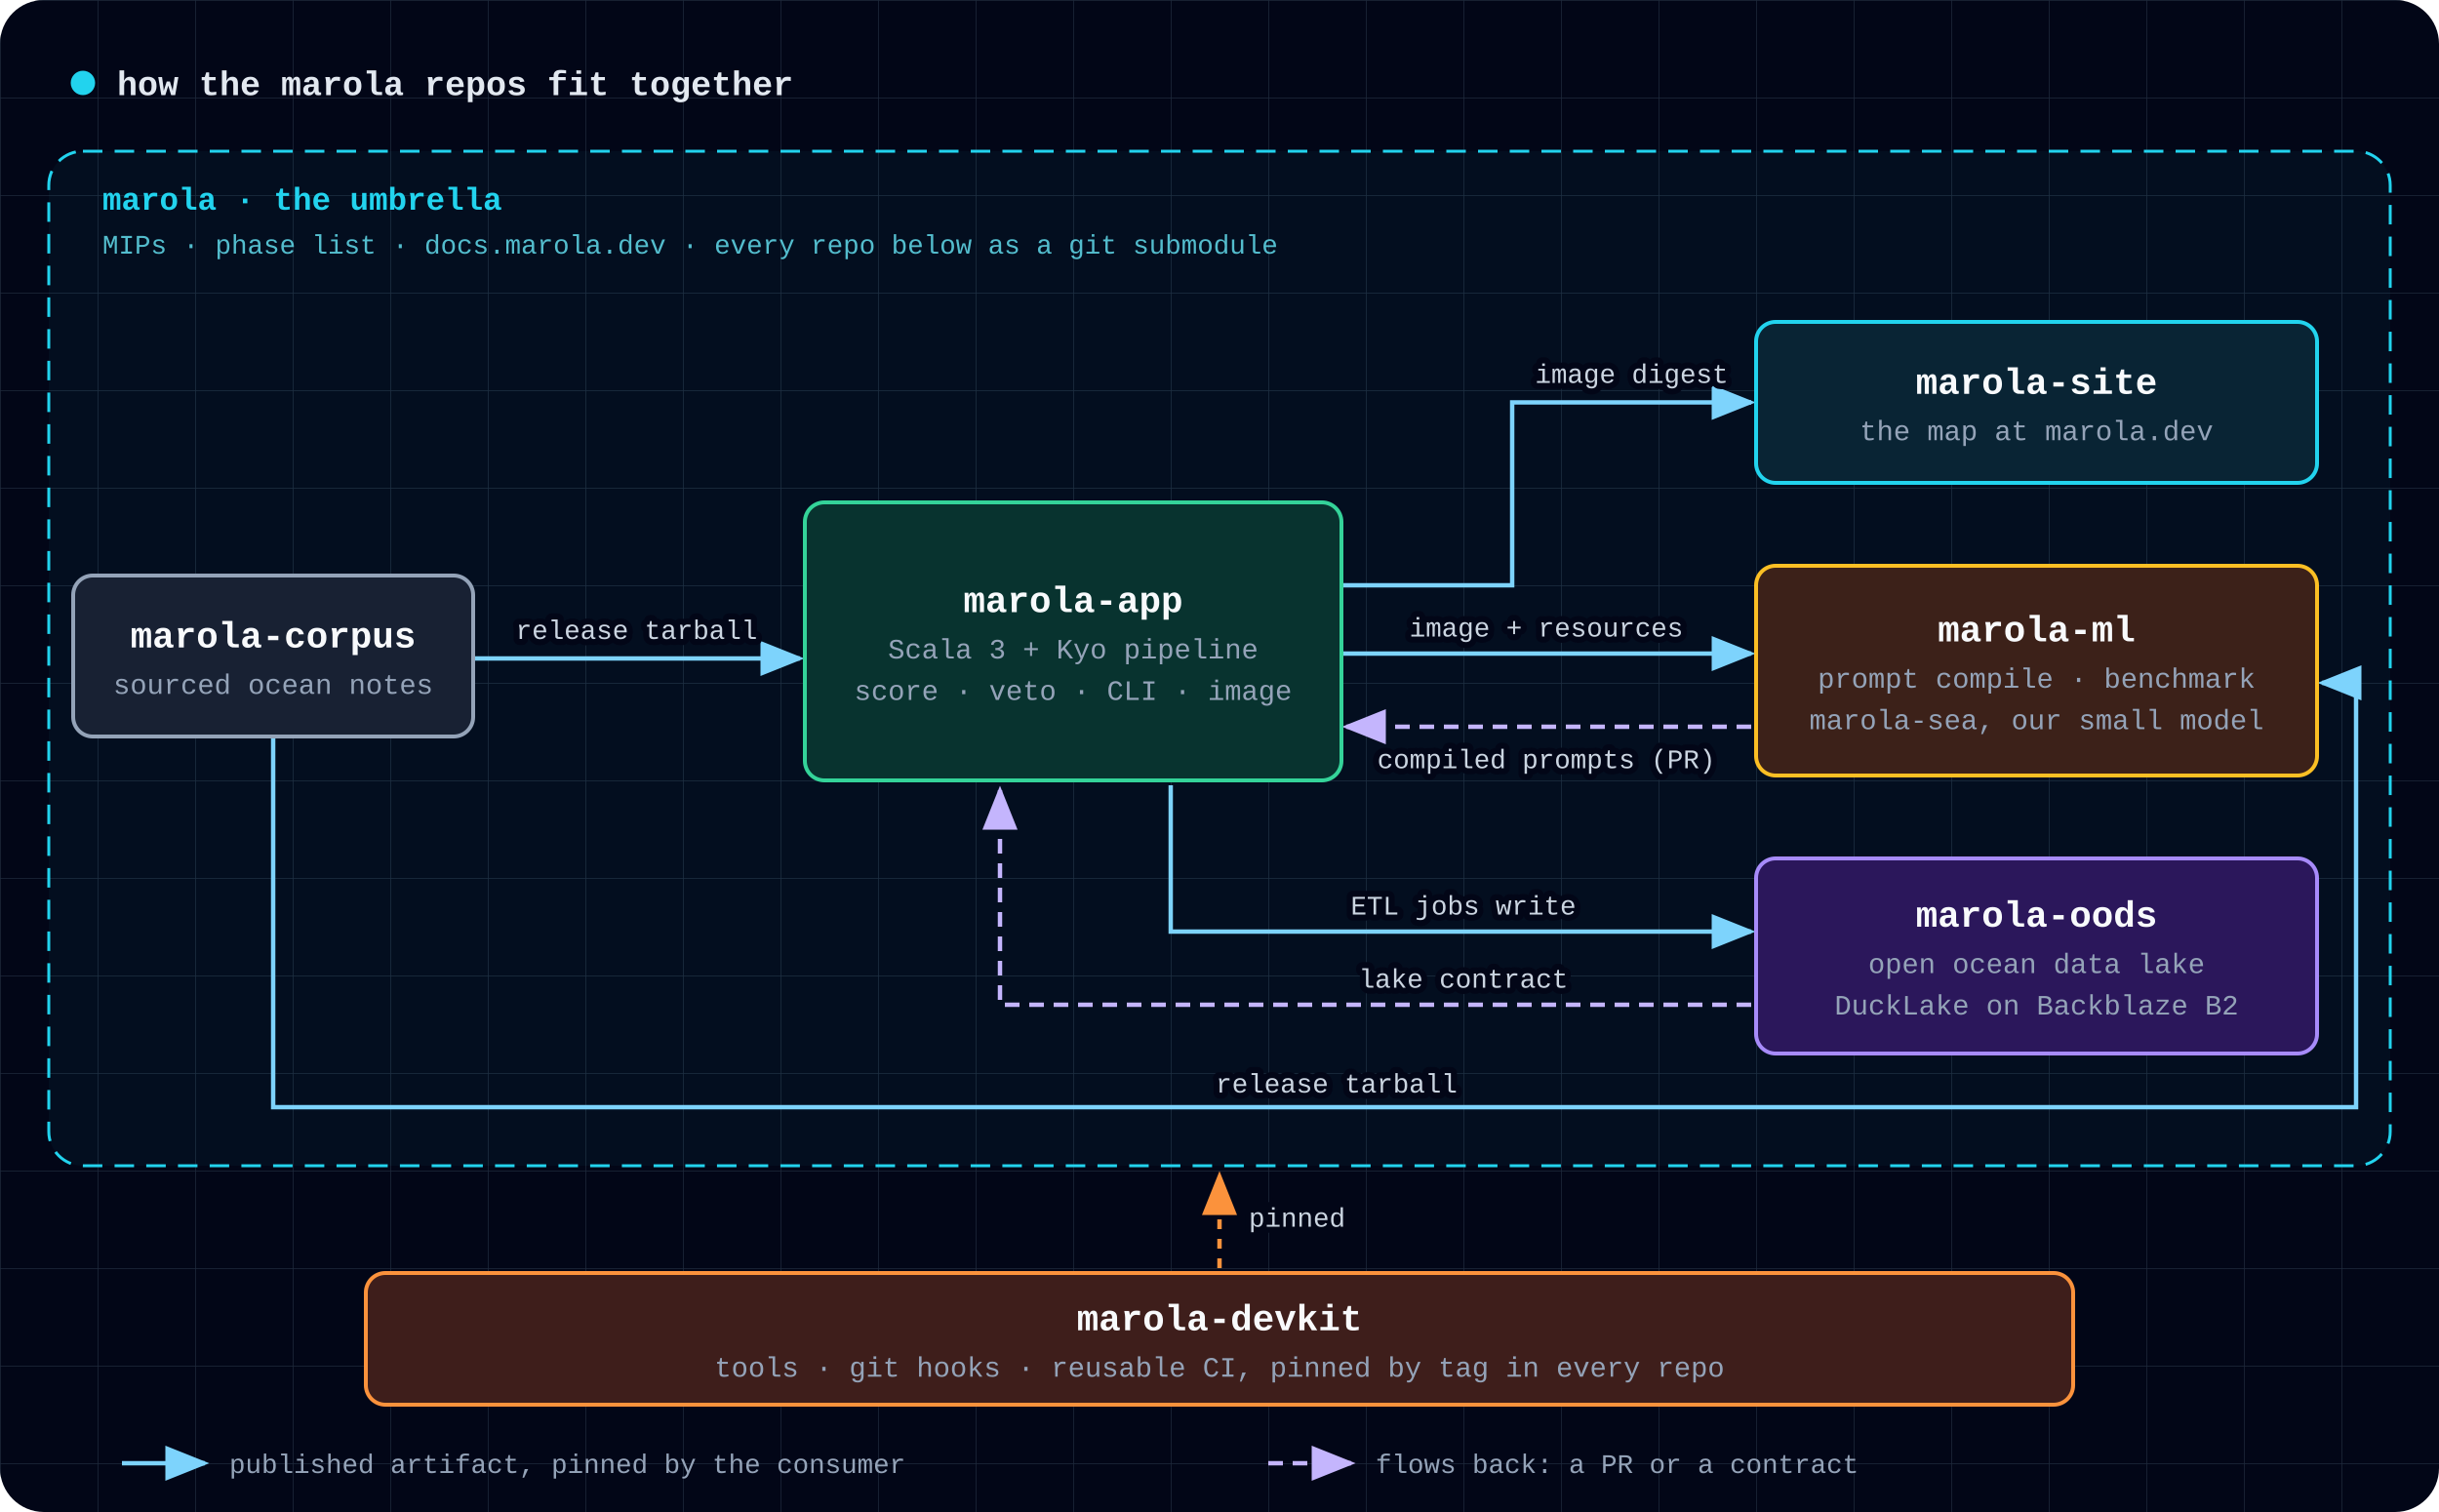
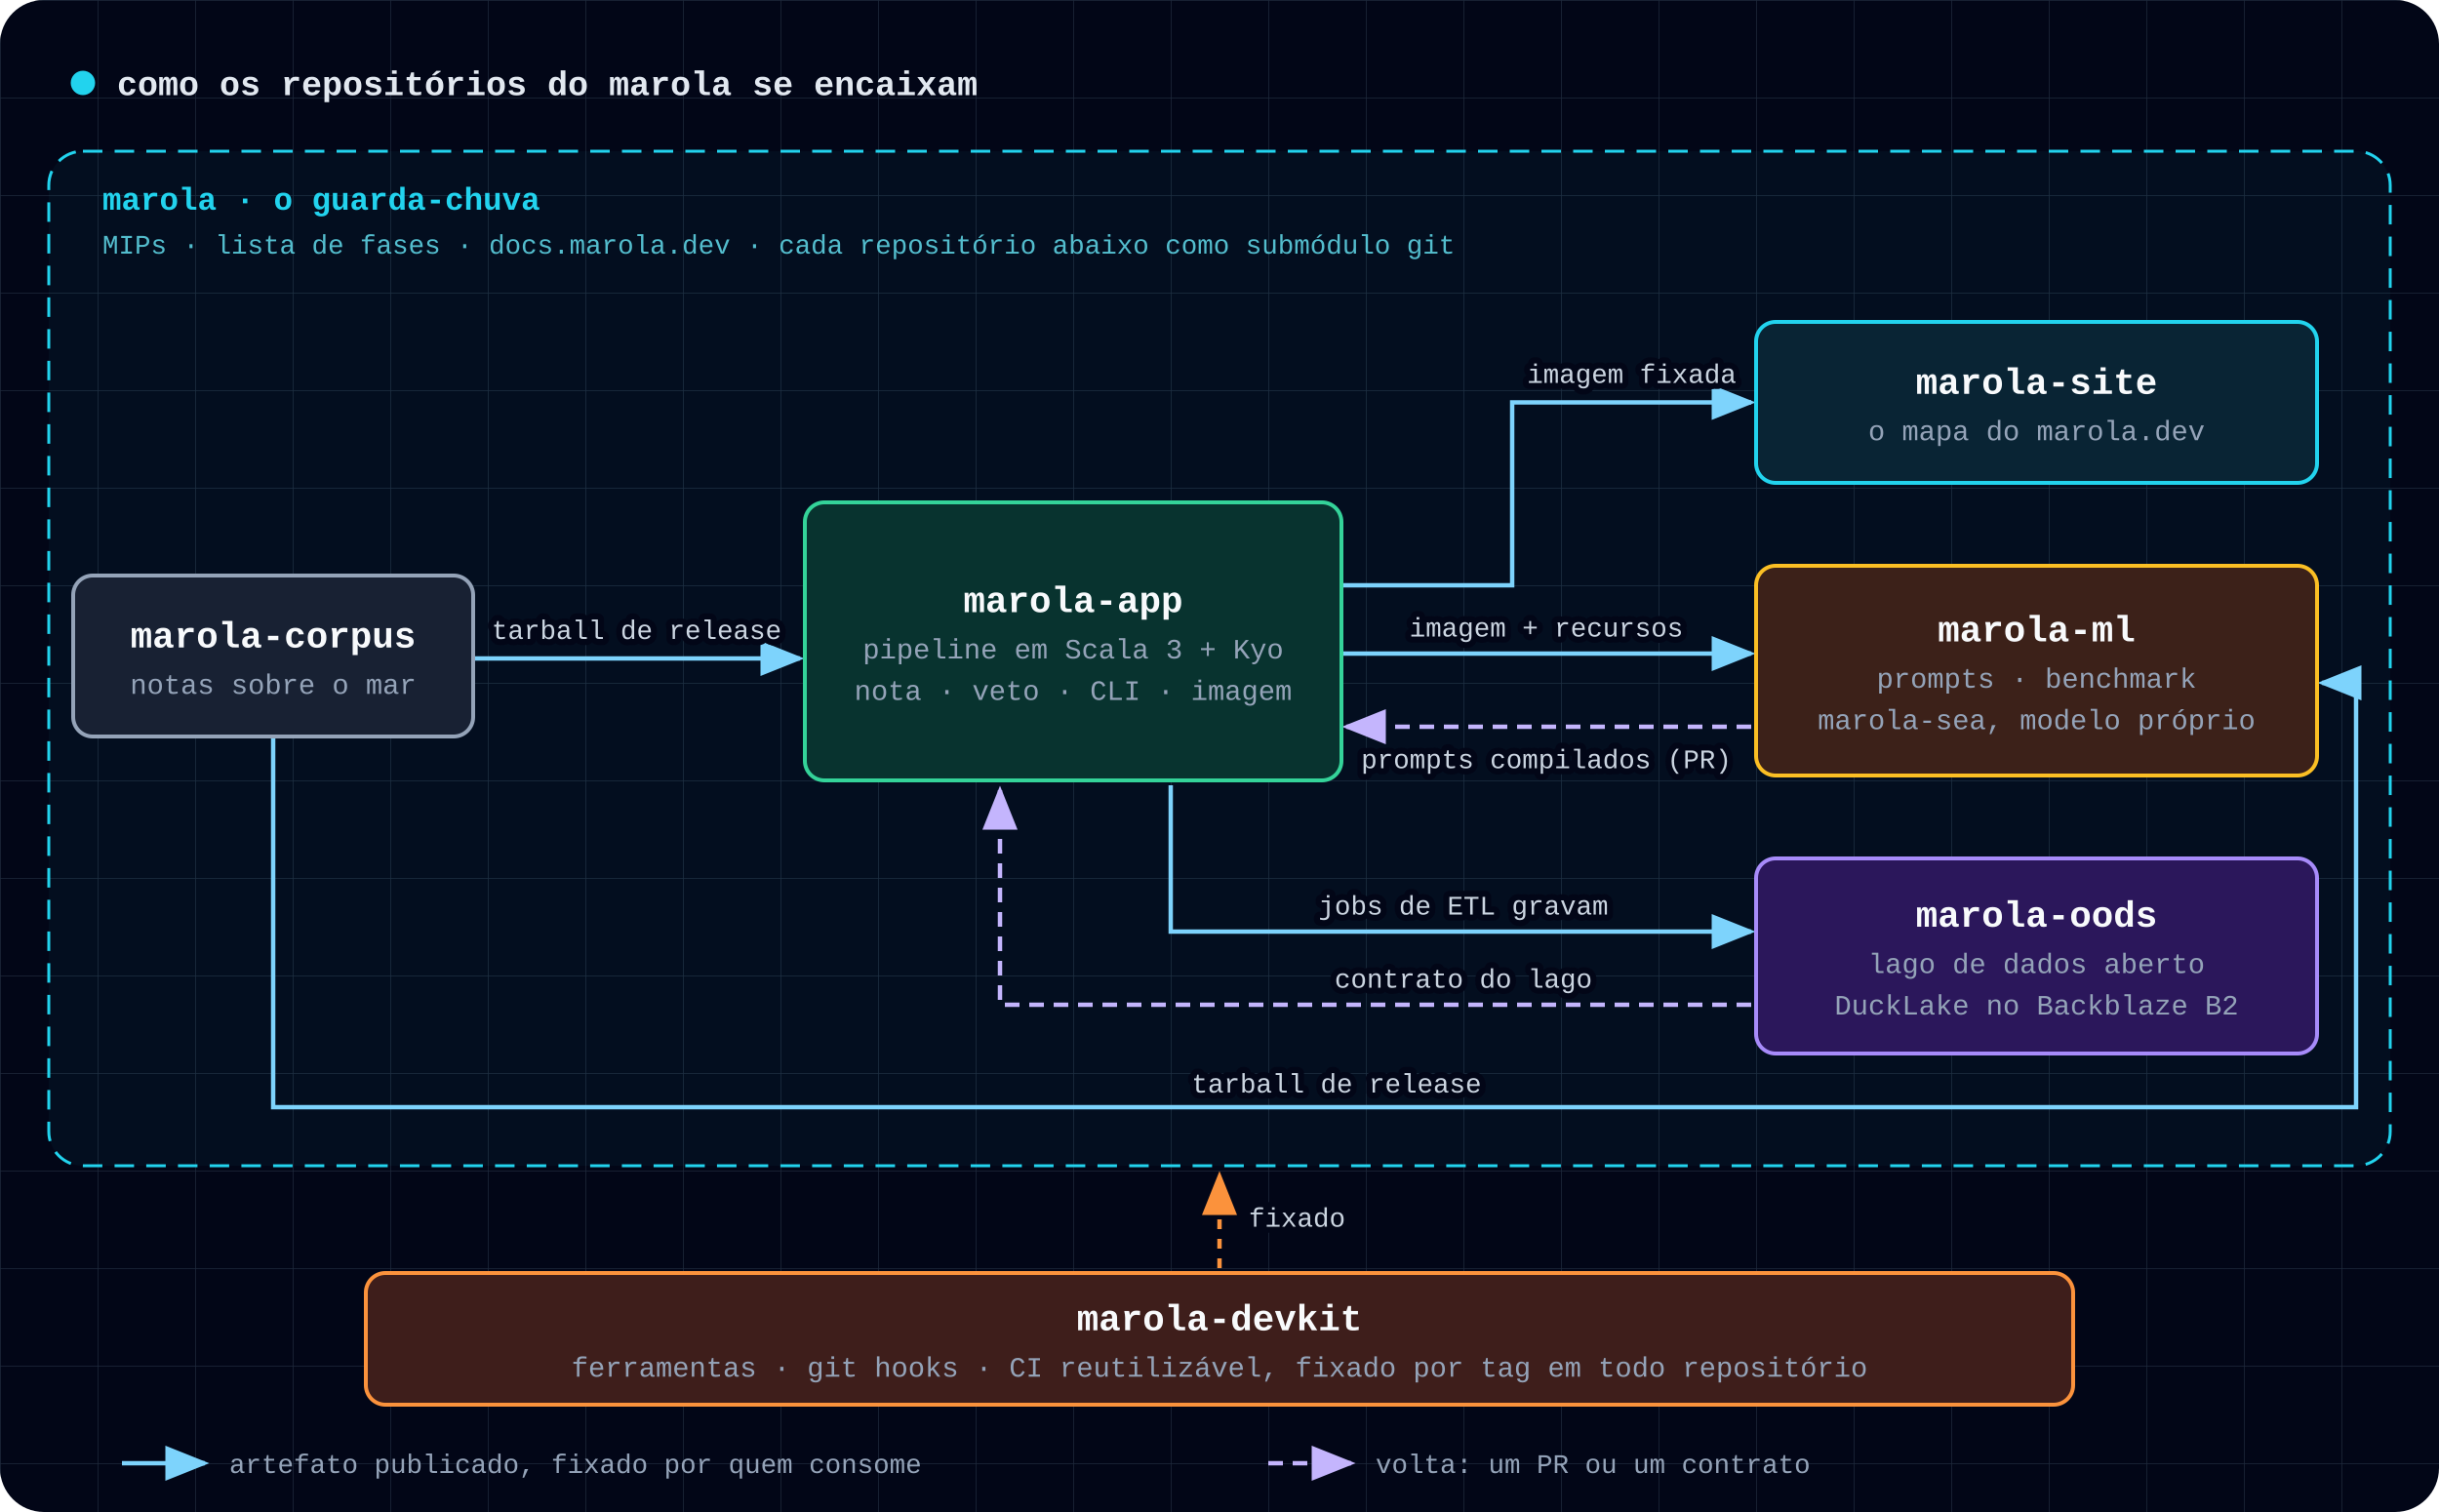
<svg xmlns="http://www.w3.org/2000/svg" viewBox="0 0 1000 620" width="1000" height="620" role="img">
  <style>
text{font-family:"JetBrains Mono",ui-monospace,SFMono-Regular,Menlo,Consolas,"Liberation Mono",monospace}
.name{fill:#f8fafc;font-size:15px;font-weight:700}
.sub{fill:#94a3b8;font-size:11.5px}
.edge{fill:#cbd5e1;font-size:11px;paint-order:stroke;stroke:#020617;stroke-width:5px;stroke-linejoin:round}
.title{fill:#e2e8f0;font-size:14px;font-weight:600}
.region{fill:#22d3ee;font-size:13px;font-weight:700}
.regionsub{fill:#67e8f9;font-size:11px;opacity:.8}
.leg{fill:#94a3b8;font-size:11px}
</style>
  <defs>
    <pattern id="grid" width="40" height="40" patternUnits="userSpaceOnUse">
      <path d="M 40 0 L 0 0 0 40" fill="none" stroke="#1e293b" stroke-width="0.6" />
    </pattern>
    <marker id="a" markerWidth="10" markerHeight="8" refX="9" refY="4" orient="auto">
      <polygon points="0 0,10 4,0 8" fill="#7dd3fc" />
    </marker>
    <marker id="b" markerWidth="10" markerHeight="8" refX="9" refY="4" orient="auto">
      <polygon points="0 0,10 4,0 8" fill="#c4b5fd" />
    </marker>
    <marker id="o" markerWidth="10" markerHeight="8" refX="9" refY="4" orient="auto">
      <polygon points="0 0,10 4,0 8" fill="#fb923c" />
    </marker>
  </defs>
  <rect width="1000" height="620" rx="18" fill="#020617" />
  <rect width="1000" height="620" rx="18" fill="url(#grid)" />
  <circle cx="34" cy="34" r="5" fill="#22d3ee" />
-   <text x="48" y="39" class="title" text-anchor="start">how the marola repos fit together</text>
+   <text x="48" y="39" class="title" text-anchor="start">como os repositórios do marola se encaixam</text>
  <rect x="20" y="62" width="960" height="416" rx="14" fill="rgba(34,211,238,0.04)" stroke="#22d3ee" stroke-width="1.2" stroke-dasharray="8,5" />
-   <text x="42" y="86" class="region" text-anchor="start">marola · the umbrella</text>
-   <text x="42" y="104" class="regionsub" text-anchor="start">MIPs · phase list · docs.marola.dev · every repo below as a git submodule</text>
+   <text x="42" y="86" class="region" text-anchor="start">marola · o guarda-chuva</text>
+   <text x="42" y="104" class="regionsub" text-anchor="start">MIPs · lista de fases · docs.marola.dev · cada repositório abaixo como submódulo git</text>
  <path d="M 194 270 H 328" stroke="#7dd3fc" stroke-width="1.8" fill="none" marker-end="url(#a)" />
-   <text x="261" y="262" class="edge" text-anchor="middle">release tarball</text>
+   <text x="261" y="262" class="edge" text-anchor="middle">tarball de release</text>
  <path d="M 112 302 V 454 H 966 V 280 H 952" stroke="#7dd3fc" stroke-width="1.8" fill="none" marker-end="url(#a)" />
-   <text x="548" y="448" class="edge" text-anchor="middle">release tarball</text>
+   <text x="548" y="448" class="edge" text-anchor="middle">tarball de release</text>
  <path d="M 550 240 H 620 V 165 H 718" stroke="#7dd3fc" stroke-width="1.8" fill="none" marker-end="url(#a)" />
-   <text x="669" y="157" class="edge" text-anchor="middle">image digest</text>
+   <text x="669" y="157" class="edge" text-anchor="middle">imagem fixada</text>
  <path d="M 550 268 H 718" stroke="#7dd3fc" stroke-width="1.8" fill="none" marker-end="url(#a)" />
-   <text x="634" y="261" class="edge" text-anchor="middle">image + resources</text>
+   <text x="634" y="261" class="edge" text-anchor="middle">imagem + recursos</text>
  <path d="M 718 298 H 552" stroke="#c4b5fd" stroke-width="1.8" fill="none" stroke-dasharray="6,4" marker-end="url(#b)" />
-   <text x="634" y="315" class="edge" text-anchor="middle">compiled prompts (PR)</text>
+   <text x="634" y="315" class="edge" text-anchor="middle">prompts compilados (PR)</text>
  <path d="M 480 322 V 382 H 718" stroke="#7dd3fc" stroke-width="1.8" fill="none" marker-end="url(#a)" />
-   <text x="600" y="375" class="edge" text-anchor="middle">ETL jobs write</text>
+   <text x="600" y="375" class="edge" text-anchor="middle">jobs de ETL gravam</text>
  <path d="M 718 412 H 410 V 324" stroke="#c4b5fd" stroke-width="1.8" fill="none" stroke-dasharray="6,4" marker-end="url(#b)" />
-   <text x="600" y="405" class="edge" text-anchor="middle">lake contract</text>
+   <text x="600" y="405" class="edge" text-anchor="middle">contrato do lago</text>
  <path d="M 500 520 V 482" stroke="#fb923c" stroke-width="1.8" fill="none" stroke-dasharray="4,4" marker-end="url(#o)" />
-   <text x="512" y="503" class="edge" text-anchor="start">pinned</text>
+   <text x="512" y="503" class="edge" text-anchor="start">fixado</text>
  <rect x="30" y="236" width="164" height="66" rx="8" fill="#0b1222" />
  <rect x="30" y="236" width="164" height="66" rx="8" fill="rgba(30,41,59,0.7)" stroke="#94a3b8" stroke-width="1.6" />
  <text x="112.0" y="265.5" class="name" text-anchor="middle">marola-corpus</text>
-   <text x="112.0" y="284.5" class="sub" text-anchor="middle">sourced ocean notes</text>
+   <text x="112.0" y="284.5" class="sub" text-anchor="middle">notas sobre o mar</text>
  <rect x="330" y="206" width="220" height="114" rx="8" fill="#0b1222" />
  <rect x="330" y="206" width="220" height="114" rx="8" fill="rgba(6,78,59,0.55)" stroke="#34d399" stroke-width="1.6" />
  <text x="440.0" y="251.0" class="name" text-anchor="middle">marola-app</text>
-   <text x="440.0" y="270.0" class="sub" text-anchor="middle">Scala 3 + Kyo pipeline</text>
-   <text x="440.0" y="287.0" class="sub" text-anchor="middle">score · veto · CLI · image</text>
+   <text x="440.0" y="270.0" class="sub" text-anchor="middle">pipeline em Scala 3 + Kyo</text>
+   <text x="440.0" y="287.0" class="sub" text-anchor="middle">nota · veto · CLI · imagem</text>
  <rect x="720" y="132" width="230" height="66" rx="8" fill="#0b1222" />
  <rect x="720" y="132" width="230" height="66" rx="8" fill="rgba(8,51,68,0.55)" stroke="#22d3ee" stroke-width="1.6" />
  <text x="835.0" y="161.5" class="name" text-anchor="middle">marola-site</text>
-   <text x="835.0" y="180.5" class="sub" text-anchor="middle">the map at marola.dev</text>
+   <text x="835.0" y="180.5" class="sub" text-anchor="middle">o mapa do marola.dev</text>
  <rect x="720" y="232" width="230" height="86" rx="8" fill="#0b1222" />
  <rect x="720" y="232" width="230" height="86" rx="8" fill="rgba(120,53,15,0.45)" stroke="#fbbf24" stroke-width="1.6" />
  <text x="835.0" y="263.0" class="name" text-anchor="middle">marola-ml</text>
-   <text x="835.0" y="282.0" class="sub" text-anchor="middle">prompt compile · benchmark</text>
-   <text x="835.0" y="299.0" class="sub" text-anchor="middle">marola-sea, our small model</text>
+   <text x="835.0" y="282.0" class="sub" text-anchor="middle">prompts · benchmark</text>
+   <text x="835.0" y="299.0" class="sub" text-anchor="middle">marola-sea, modelo próprio</text>
  <rect x="720" y="352" width="230" height="80" rx="8" fill="#0b1222" />
  <rect x="720" y="352" width="230" height="80" rx="8" fill="rgba(76,29,149,0.5)" stroke="#a78bfa" stroke-width="1.6" />
  <text x="835.0" y="380.0" class="name" text-anchor="middle">marola-oods</text>
-   <text x="835.0" y="399.0" class="sub" text-anchor="middle">open ocean data lake</text>
-   <text x="835.0" y="416.0" class="sub" text-anchor="middle">DuckLake on Backblaze B2</text>
+   <text x="835.0" y="399.0" class="sub" text-anchor="middle">lago de dados aberto</text>
+   <text x="835.0" y="416.0" class="sub" text-anchor="middle">DuckLake no Backblaze B2</text>
  <rect x="150" y="522" width="700" height="54" rx="8" fill="#0b1222" />
  <rect x="150" y="522" width="700" height="54" rx="8" fill="rgba(124,45,18,0.45)" stroke="#fb923c" stroke-width="1.6" />
  <text x="500.0" y="545.5" class="name" text-anchor="middle">marola-devkit</text>
-   <text x="500.0" y="564.5" class="sub" text-anchor="middle">tools · git hooks · reusable CI, pinned by tag in every repo</text>
+   <text x="500.0" y="564.5" class="sub" text-anchor="middle">ferramentas · git hooks · CI reutilizável, fixado por tag em todo repositório</text>
  <path d="M 50 600 H 84" stroke="#7dd3fc" stroke-width="1.8" fill="none" marker-end="url(#a)" />
-   <text x="94" y="604" class="leg" text-anchor="start">published artifact, pinned by the consumer</text>
+   <text x="94" y="604" class="leg" text-anchor="start">artefato publicado, fixado por quem consome</text>
  <path d="M 520 600 H 554" stroke="#c4b5fd" stroke-width="1.8" fill="none" stroke-dasharray="6,4" marker-end="url(#b)" />
-   <text x="564" y="604" class="leg" text-anchor="start">flows back: a PR or a contract</text>
+   <text x="564" y="604" class="leg" text-anchor="start">volta: um PR ou um contrato</text>
</svg>
